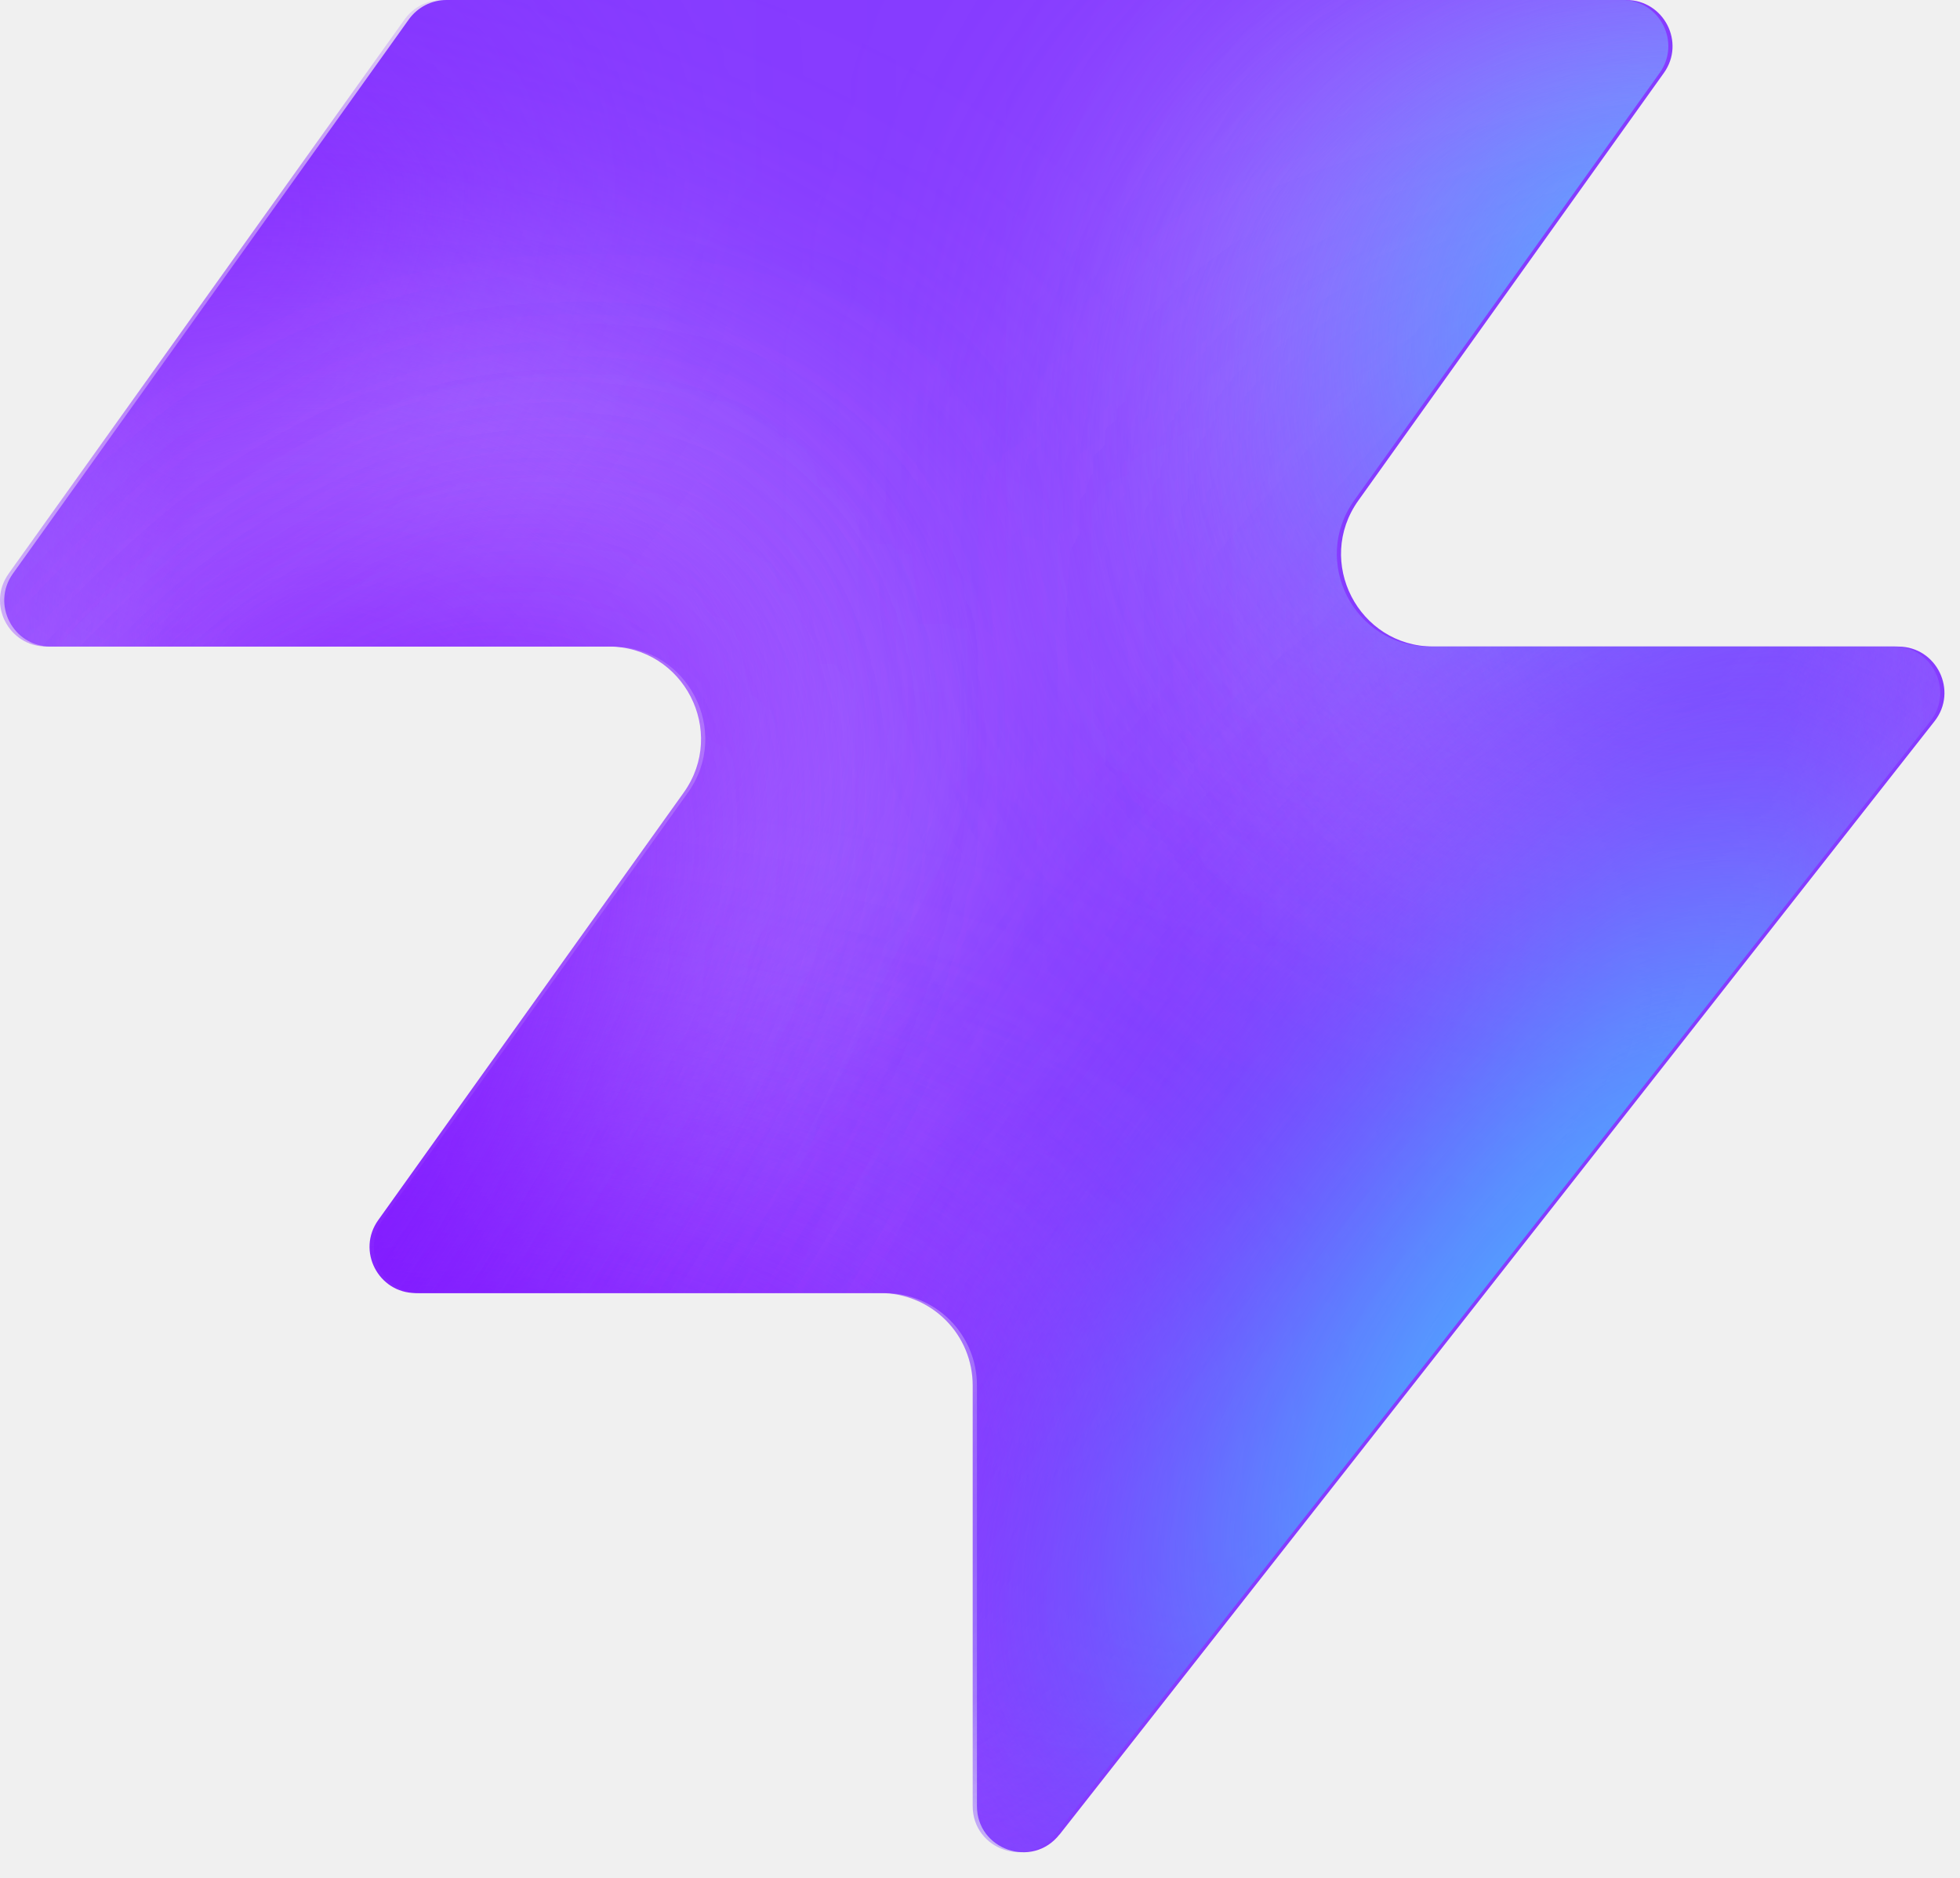
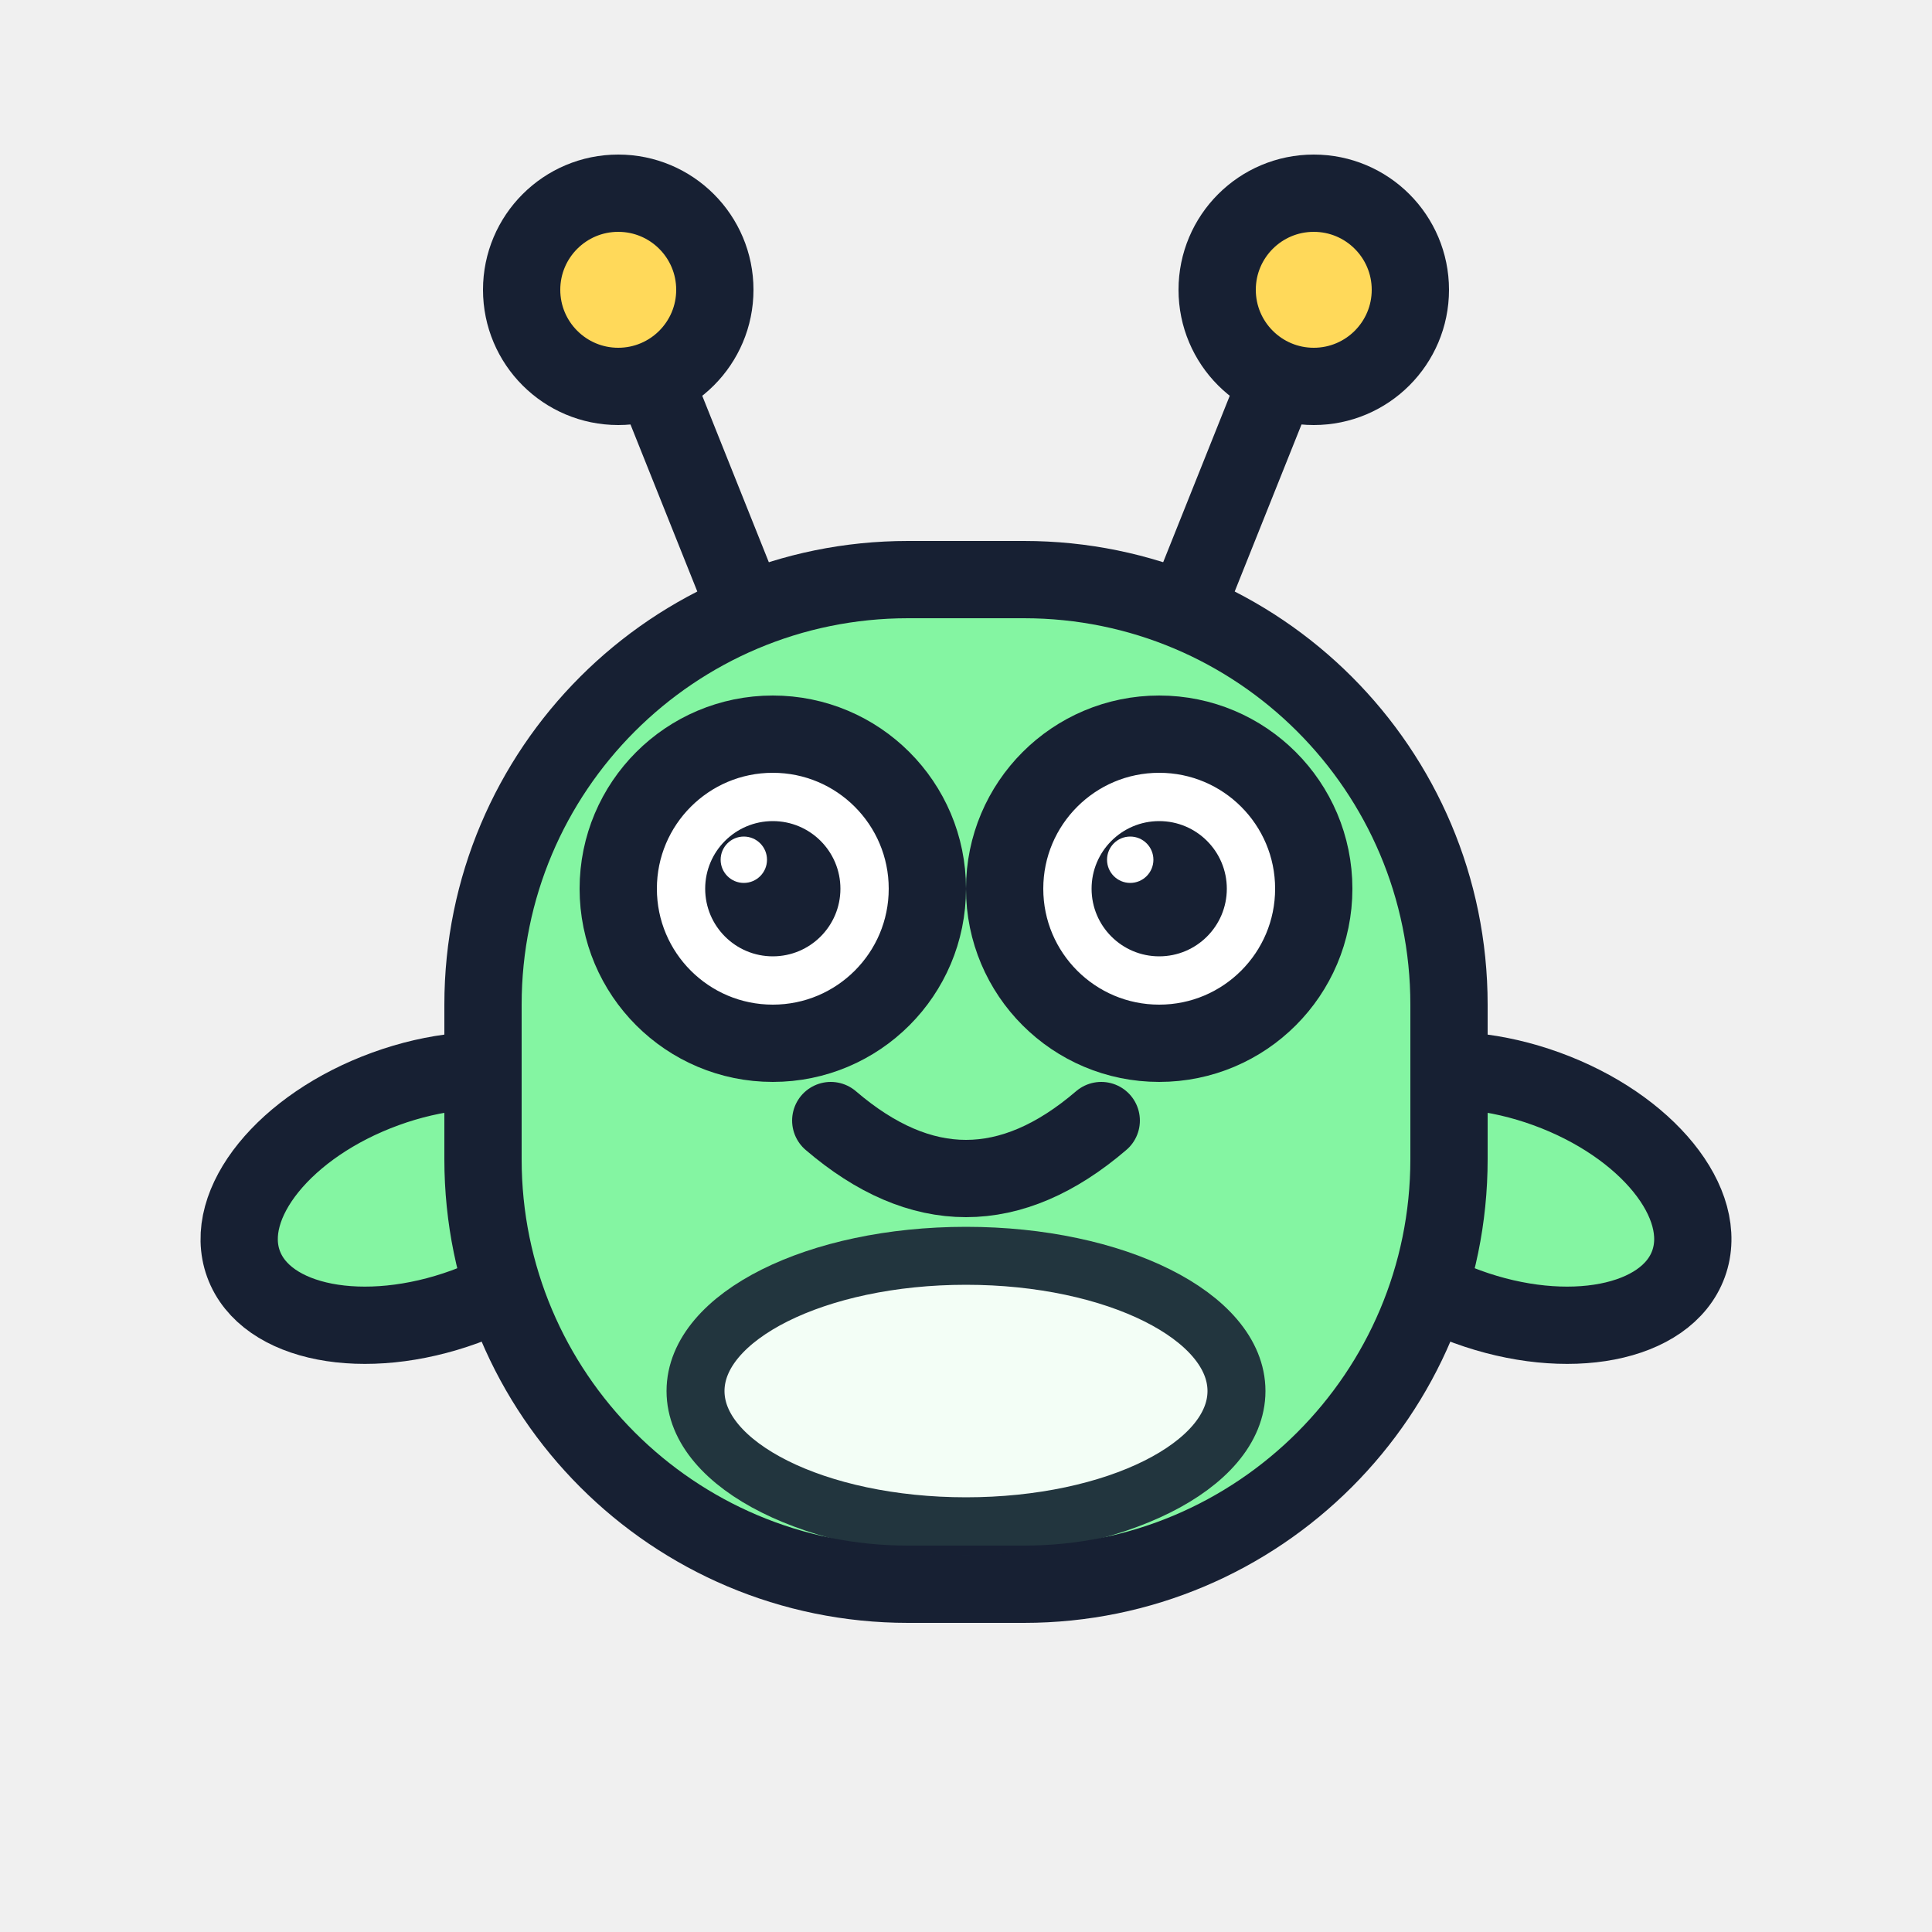
- <svg xmlns="http://www.w3.org/2000/svg" width="48" height="46" fill="none" viewBox="0 0 48 46">
-   <path fill="#863bff" d="M25.946 44.938c-.664.845-2.021.375-2.021-.698V33.937a2.26 2.26 0 0 0-2.262-2.262H10.287c-.92 0-1.456-1.04-.92-1.788l7.48-10.471c1.07-1.497 0-3.578-1.842-3.578H1.237c-.92 0-1.456-1.04-.92-1.788L10.013.474c.214-.297.556-.474.92-.474h28.894c.92 0 1.456 1.04.92 1.788l-7.48 10.471c-1.07 1.498 0 3.579 1.842 3.579h11.377c.943 0 1.473 1.088.89 1.83L25.947 44.94z" style="fill:#863bff;fill:color(display-p3 .525 .23 1);fill-opacity:1" />
-   <mask id="a" width="48" height="46" x="0" y="0" maskUnits="userSpaceOnUse" style="mask-type:alpha">
-     <path fill="#000" d="M25.842 44.938c-.664.844-2.021.375-2.021-.698V33.937a2.26 2.26 0 0 0-2.262-2.262H10.183c-.92 0-1.456-1.04-.92-1.788l7.48-10.471c1.07-1.498 0-3.579-1.842-3.579H1.133c-.92 0-1.456-1.04-.92-1.787L9.91.473c.214-.297.556-.474.92-.474h28.894c.92 0 1.456 1.04.92 1.788l-7.48 10.471c-1.07 1.498 0 3.578 1.842 3.578h11.377c.943 0 1.473 1.088.89 1.832L25.843 44.94z" style="fill:#000;fill-opacity:1" />
-   </mask>
-   <g mask="url(#a)">
-     <g filter="url(#b)">
-       <ellipse cx="5.508" cy="14.704" fill="#ede6ff" rx="5.508" ry="14.704" style="fill:#ede6ff;fill:color(display-p3 .927 .903 1);fill-opacity:1" transform="matrix(.00324 1 1 -.00324 -4.47 31.516)" />
-     </g>
-     <g filter="url(#c)">
-       <ellipse cx="10.399" cy="29.851" fill="#ede6ff" rx="10.399" ry="29.851" style="fill:#ede6ff;fill:color(display-p3 .927 .903 1);fill-opacity:1" transform="matrix(.00324 1 1 -.00324 -39.328 7.883)" />
-     </g>
-     <g filter="url(#d)">
-       <ellipse cx="5.508" cy="30.487" fill="#7e14ff" rx="5.508" ry="30.487" style="fill:#7e14ff;fill:color(display-p3 .492 .077 1);fill-opacity:1" transform="rotate(89.814 -25.913 -14.639)scale(1 -1)" />
-     </g>
-     <g filter="url(#e)">
-       <ellipse cx="5.508" cy="30.599" fill="#7e14ff" rx="5.508" ry="30.599" style="fill:#7e14ff;fill:color(display-p3 .492 .077 1);fill-opacity:1" transform="rotate(89.814 -32.644 -3.334)scale(1 -1)" />
-     </g>
-     <g filter="url(#f)">
-       <ellipse cx="5.508" cy="30.599" fill="#7e14ff" rx="5.508" ry="30.599" style="fill:#7e14ff;fill:color(display-p3 .492 .077 1);fill-opacity:1" transform="matrix(.00324 1 1 -.00324 -34.34 30.47)" />
-     </g>
-     <g filter="url(#g)">
-       <ellipse cx="14.072" cy="22.078" fill="#ede6ff" rx="14.072" ry="22.078" style="fill:#ede6ff;fill:color(display-p3 .927 .903 1);fill-opacity:1" transform="rotate(93.35 24.506 48.493)scale(-1 1)" />
-     </g>
-     <g filter="url(#h)">
-       <ellipse cx="3.47" cy="21.501" fill="#7e14ff" rx="3.47" ry="21.501" style="fill:#7e14ff;fill:color(display-p3 .492 .077 1);fill-opacity:1" transform="rotate(89.009 28.708 47.59)scale(-1 1)" />
-     </g>
-     <g filter="url(#i)">
-       <ellipse cx="3.47" cy="21.501" fill="#7e14ff" rx="3.47" ry="21.501" style="fill:#7e14ff;fill:color(display-p3 .492 .077 1);fill-opacity:1" transform="rotate(89.009 28.708 47.59)scale(-1 1)" />
-     </g>
-     <g filter="url(#j)">
-       <ellipse cx=".387" cy="8.972" fill="#7e14ff" rx="4.407" ry="29.108" style="fill:#7e14ff;fill:color(display-p3 .492 .077 1);fill-opacity:1" transform="rotate(39.51 .387 8.972)" />
-     </g>
-     <g filter="url(#k)">
-       <ellipse cx="47.523" cy="-6.092" fill="#7e14ff" rx="4.407" ry="29.108" style="fill:#7e14ff;fill:color(display-p3 .492 .077 1);fill-opacity:1" transform="rotate(37.892 47.523 -6.092)" />
-     </g>
-     <g filter="url(#l)">
-       <ellipse cx="41.412" cy="6.333" fill="#47bfff" rx="5.971" ry="9.665" style="fill:#47bfff;fill:color(display-p3 .28 .748 1);fill-opacity:1" transform="rotate(37.892 41.412 6.333)" />
-     </g>
-     <g filter="url(#m)">
-       <ellipse cx="-1.879" cy="38.332" fill="#7e14ff" rx="4.407" ry="29.108" style="fill:#7e14ff;fill:color(display-p3 .492 .077 1);fill-opacity:1" transform="rotate(37.892 -1.88 38.332)" />
-     </g>
-     <g filter="url(#n)">
-       <ellipse cx="-1.879" cy="38.332" fill="#7e14ff" rx="4.407" ry="29.108" style="fill:#7e14ff;fill:color(display-p3 .492 .077 1);fill-opacity:1" transform="rotate(37.892 -1.88 38.332)" />
-     </g>
-     <g filter="url(#o)">
-       <ellipse cx="35.651" cy="29.907" fill="#7e14ff" rx="4.407" ry="29.108" style="fill:#7e14ff;fill:color(display-p3 .492 .077 1);fill-opacity:1" transform="rotate(37.892 35.651 29.907)" />
-     </g>
-     <g filter="url(#p)">
-       <ellipse cx="38.418" cy="32.4" fill="#47bfff" rx="5.971" ry="15.297" style="fill:#47bfff;fill:color(display-p3 .28 .748 1);fill-opacity:1" transform="rotate(37.892 38.418 32.4)" />
-     </g>
-   </g>
-   <defs>
-     <filter id="b" width="60.045" height="41.654" x="-19.77" y="16.149" color-interpolation-filters="sRGB" filterUnits="userSpaceOnUse">
-       <feFlood flood-opacity="0" result="BackgroundImageFix" />
-       <feBlend in="SourceGraphic" in2="BackgroundImageFix" result="shape" />
-       <feGaussianBlur result="effect1_foregroundBlur_2002_17158" stdDeviation="7.659" />
-     </filter>
-     <filter id="c" width="90.34" height="51.437" x="-54.613" y="-7.533" color-interpolation-filters="sRGB" filterUnits="userSpaceOnUse">
-       <feFlood flood-opacity="0" result="BackgroundImageFix" />
-       <feBlend in="SourceGraphic" in2="BackgroundImageFix" result="shape" />
-       <feGaussianBlur result="effect1_foregroundBlur_2002_17158" stdDeviation="7.659" />
-     </filter>
-     <filter id="d" width="79.355" height="29.4" x="-49.64" y="2.03" color-interpolation-filters="sRGB" filterUnits="userSpaceOnUse">
-       <feFlood flood-opacity="0" result="BackgroundImageFix" />
-       <feBlend in="SourceGraphic" in2="BackgroundImageFix" result="shape" />
-       <feGaussianBlur result="effect1_foregroundBlur_2002_17158" stdDeviation="4.596" />
-     </filter>
-     <filter id="e" width="79.579" height="29.4" x="-45.045" y="20.029" color-interpolation-filters="sRGB" filterUnits="userSpaceOnUse">
-       <feFlood flood-opacity="0" result="BackgroundImageFix" />
-       <feBlend in="SourceGraphic" in2="BackgroundImageFix" result="shape" />
-       <feGaussianBlur result="effect1_foregroundBlur_2002_17158" stdDeviation="4.596" />
-     </filter>
-     <filter id="f" width="79.579" height="29.4" x="-43.513" y="21.178" color-interpolation-filters="sRGB" filterUnits="userSpaceOnUse">
-       <feFlood flood-opacity="0" result="BackgroundImageFix" />
-       <feBlend in="SourceGraphic" in2="BackgroundImageFix" result="shape" />
-       <feGaussianBlur result="effect1_foregroundBlur_2002_17158" stdDeviation="4.596" />
-     </filter>
-     <filter id="g" width="74.749" height="58.852" x="15.756" y="-17.901" color-interpolation-filters="sRGB" filterUnits="userSpaceOnUse">
-       <feFlood flood-opacity="0" result="BackgroundImageFix" />
-       <feBlend in="SourceGraphic" in2="BackgroundImageFix" result="shape" />
-       <feGaussianBlur result="effect1_foregroundBlur_2002_17158" stdDeviation="7.659" />
-     </filter>
-     <filter id="h" width="61.377" height="25.362" x="23.548" y="2.284" color-interpolation-filters="sRGB" filterUnits="userSpaceOnUse">
-       <feFlood flood-opacity="0" result="BackgroundImageFix" />
-       <feBlend in="SourceGraphic" in2="BackgroundImageFix" result="shape" />
-       <feGaussianBlur result="effect1_foregroundBlur_2002_17158" stdDeviation="4.596" />
-     </filter>
-     <filter id="i" width="61.377" height="25.362" x="23.548" y="2.284" color-interpolation-filters="sRGB" filterUnits="userSpaceOnUse">
-       <feFlood flood-opacity="0" result="BackgroundImageFix" />
-       <feBlend in="SourceGraphic" in2="BackgroundImageFix" result="shape" />
-       <feGaussianBlur result="effect1_foregroundBlur_2002_17158" stdDeviation="4.596" />
-     </filter>
-     <filter id="j" width="56.045" height="63.649" x="-27.636" y="-22.853" color-interpolation-filters="sRGB" filterUnits="userSpaceOnUse">
-       <feFlood flood-opacity="0" result="BackgroundImageFix" />
-       <feBlend in="SourceGraphic" in2="BackgroundImageFix" result="shape" />
-       <feGaussianBlur result="effect1_foregroundBlur_2002_17158" stdDeviation="4.596" />
-     </filter>
-     <filter id="k" width="54.814" height="64.646" x="20.116" y="-38.415" color-interpolation-filters="sRGB" filterUnits="userSpaceOnUse">
-       <feFlood flood-opacity="0" result="BackgroundImageFix" />
-       <feBlend in="SourceGraphic" in2="BackgroundImageFix" result="shape" />
-       <feGaussianBlur result="effect1_foregroundBlur_2002_17158" stdDeviation="4.596" />
-     </filter>
-     <filter id="l" width="33.541" height="35.313" x="24.641" y="-11.323" color-interpolation-filters="sRGB" filterUnits="userSpaceOnUse">
-       <feFlood flood-opacity="0" result="BackgroundImageFix" />
-       <feBlend in="SourceGraphic" in2="BackgroundImageFix" result="shape" />
-       <feGaussianBlur result="effect1_foregroundBlur_2002_17158" stdDeviation="4.596" />
-     </filter>
-     <filter id="m" width="54.814" height="64.646" x="-29.286" y="6.009" color-interpolation-filters="sRGB" filterUnits="userSpaceOnUse">
-       <feFlood flood-opacity="0" result="BackgroundImageFix" />
-       <feBlend in="SourceGraphic" in2="BackgroundImageFix" result="shape" />
-       <feGaussianBlur result="effect1_foregroundBlur_2002_17158" stdDeviation="4.596" />
-     </filter>
-     <filter id="n" width="54.814" height="64.646" x="-29.286" y="6.009" color-interpolation-filters="sRGB" filterUnits="userSpaceOnUse">
-       <feFlood flood-opacity="0" result="BackgroundImageFix" />
-       <feBlend in="SourceGraphic" in2="BackgroundImageFix" result="shape" />
-       <feGaussianBlur result="effect1_foregroundBlur_2002_17158" stdDeviation="4.596" />
-     </filter>
-     <filter id="o" width="54.814" height="64.646" x="8.244" y="-2.416" color-interpolation-filters="sRGB" filterUnits="userSpaceOnUse">
-       <feFlood flood-opacity="0" result="BackgroundImageFix" />
-       <feBlend in="SourceGraphic" in2="BackgroundImageFix" result="shape" />
-       <feGaussianBlur result="effect1_foregroundBlur_2002_17158" stdDeviation="4.596" />
-     </filter>
-     <filter id="p" width="39.409" height="43.623" x="18.713" y="10.588" color-interpolation-filters="sRGB" filterUnits="userSpaceOnUse">
-       <feFlood flood-opacity="0" result="BackgroundImageFix" />
-       <feBlend in="SourceGraphic" in2="BackgroundImageFix" result="shape" />
-       <feGaussianBlur result="effect1_foregroundBlur_2002_17158" stdDeviation="4.596" />
-     </filter>
-   </defs>
+ <svg xmlns="http://www.w3.org/2000/svg" viewBox="0 0 100 100">
+   <line x1="38" y1="30" x2="32" y2="15" stroke="#172033" stroke-width="4" stroke-linecap="round" />
+   <circle cx="32" cy="15" r="5" fill="#ffd95a" stroke="#172033" stroke-width="4" />
+   <line x1="62" y1="30" x2="68" y2="15" stroke="#172033" stroke-width="4" stroke-linecap="round" />
+   <circle cx="68" cy="15" r="5" fill="#ffd95a" stroke="#172033" stroke-width="4" />
+   <ellipse cx="22" cy="62" rx="10" ry="6" fill="#84f5a2" stroke="#172033" stroke-width="4" transform="rotate(-20 22 62)" />
+   <ellipse cx="78" cy="62" rx="10" ry="6" fill="#84f5a2" stroke="#172033" stroke-width="4" transform="rotate(20 78 62)" />
+   <rect x="25" y="30" width="50" height="52" rx="22" fill="#84f5a2" stroke="#172033" stroke-width="4" />
+   <ellipse cx="50" cy="72" rx="14" ry="7" fill="#ffffff" stroke="#172033" stroke-width="3" opacity="0.9" />
+   <circle cx="40" cy="46" r="8" fill="#ffffff" stroke="#172033" stroke-width="4" />
+   <circle cx="40" cy="46" r="3.5" fill="#172033" />
+   <circle cx="38.5" cy="44.5" r="1.2" fill="#ffffff" />
+   <circle cx="60" cy="46" r="8" fill="#ffffff" stroke="#172033" stroke-width="4" />
+   <circle cx="60" cy="46" r="3.5" fill="#172033" />
+   <circle cx="58.5" cy="44.5" r="1.2" fill="#ffffff" />
+   <path d="M 43 58 Q 50 64 57 58" fill="none" stroke="#172033" stroke-width="4" stroke-linecap="round" />
</svg>
